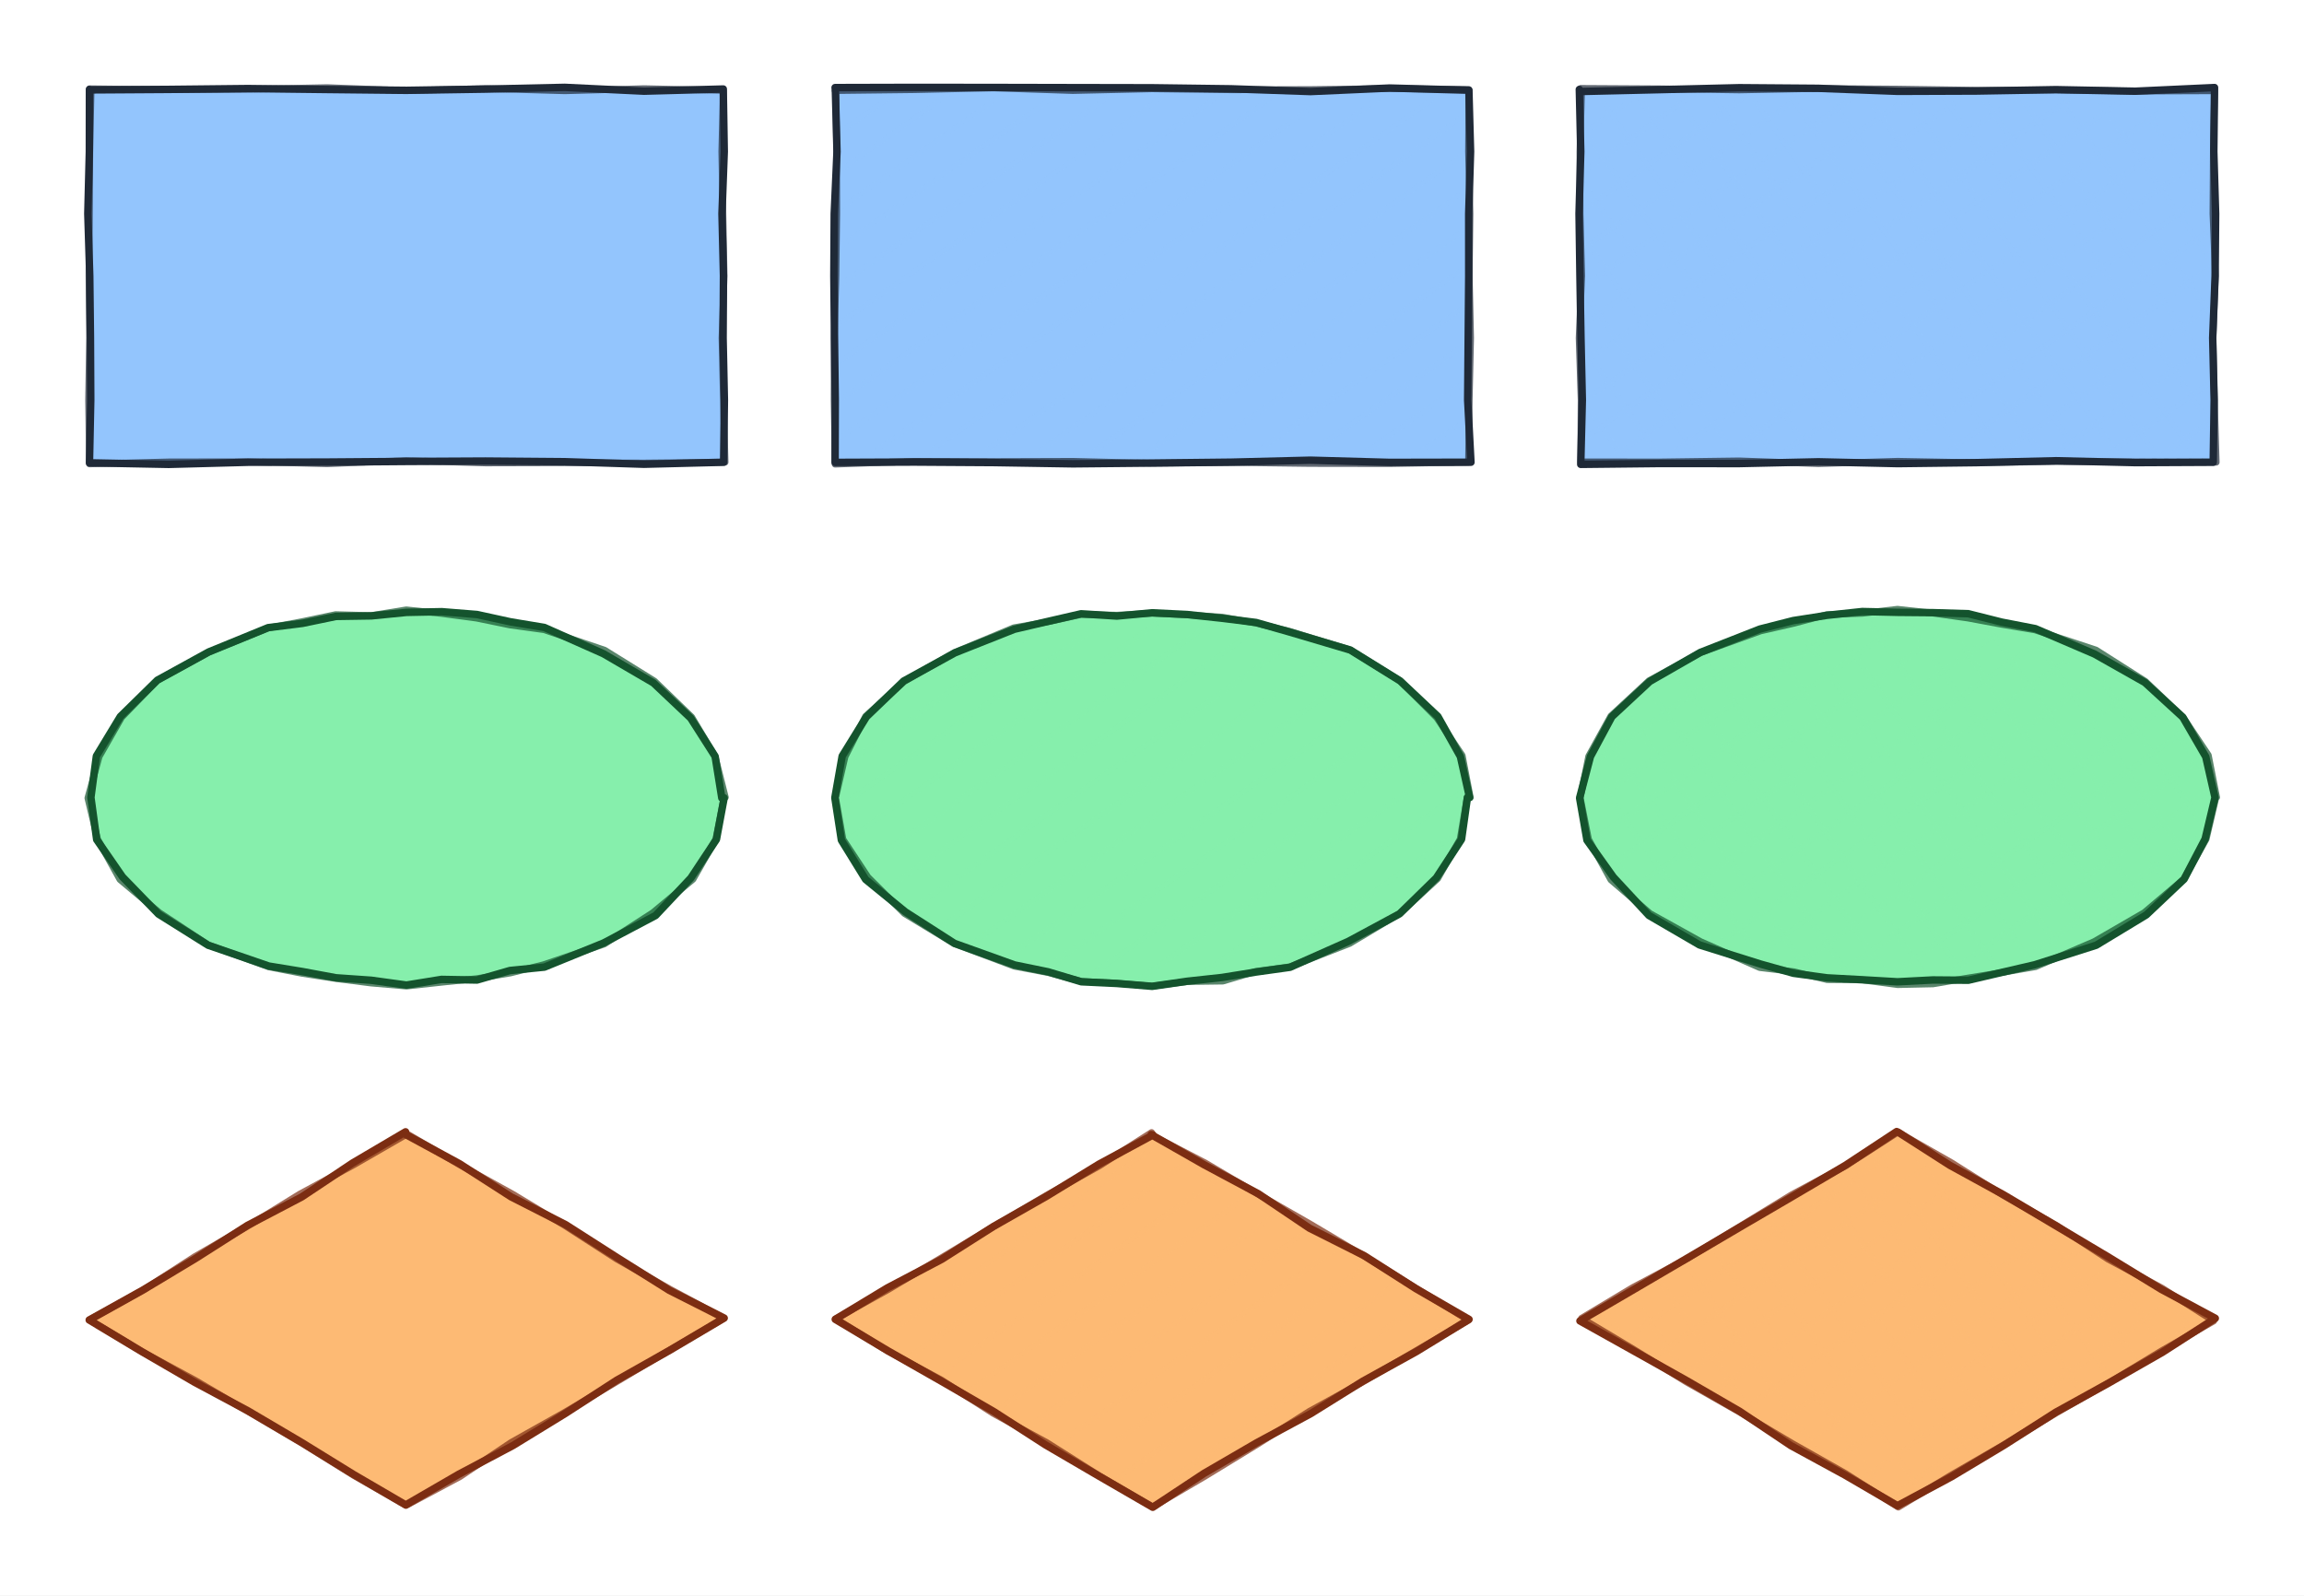
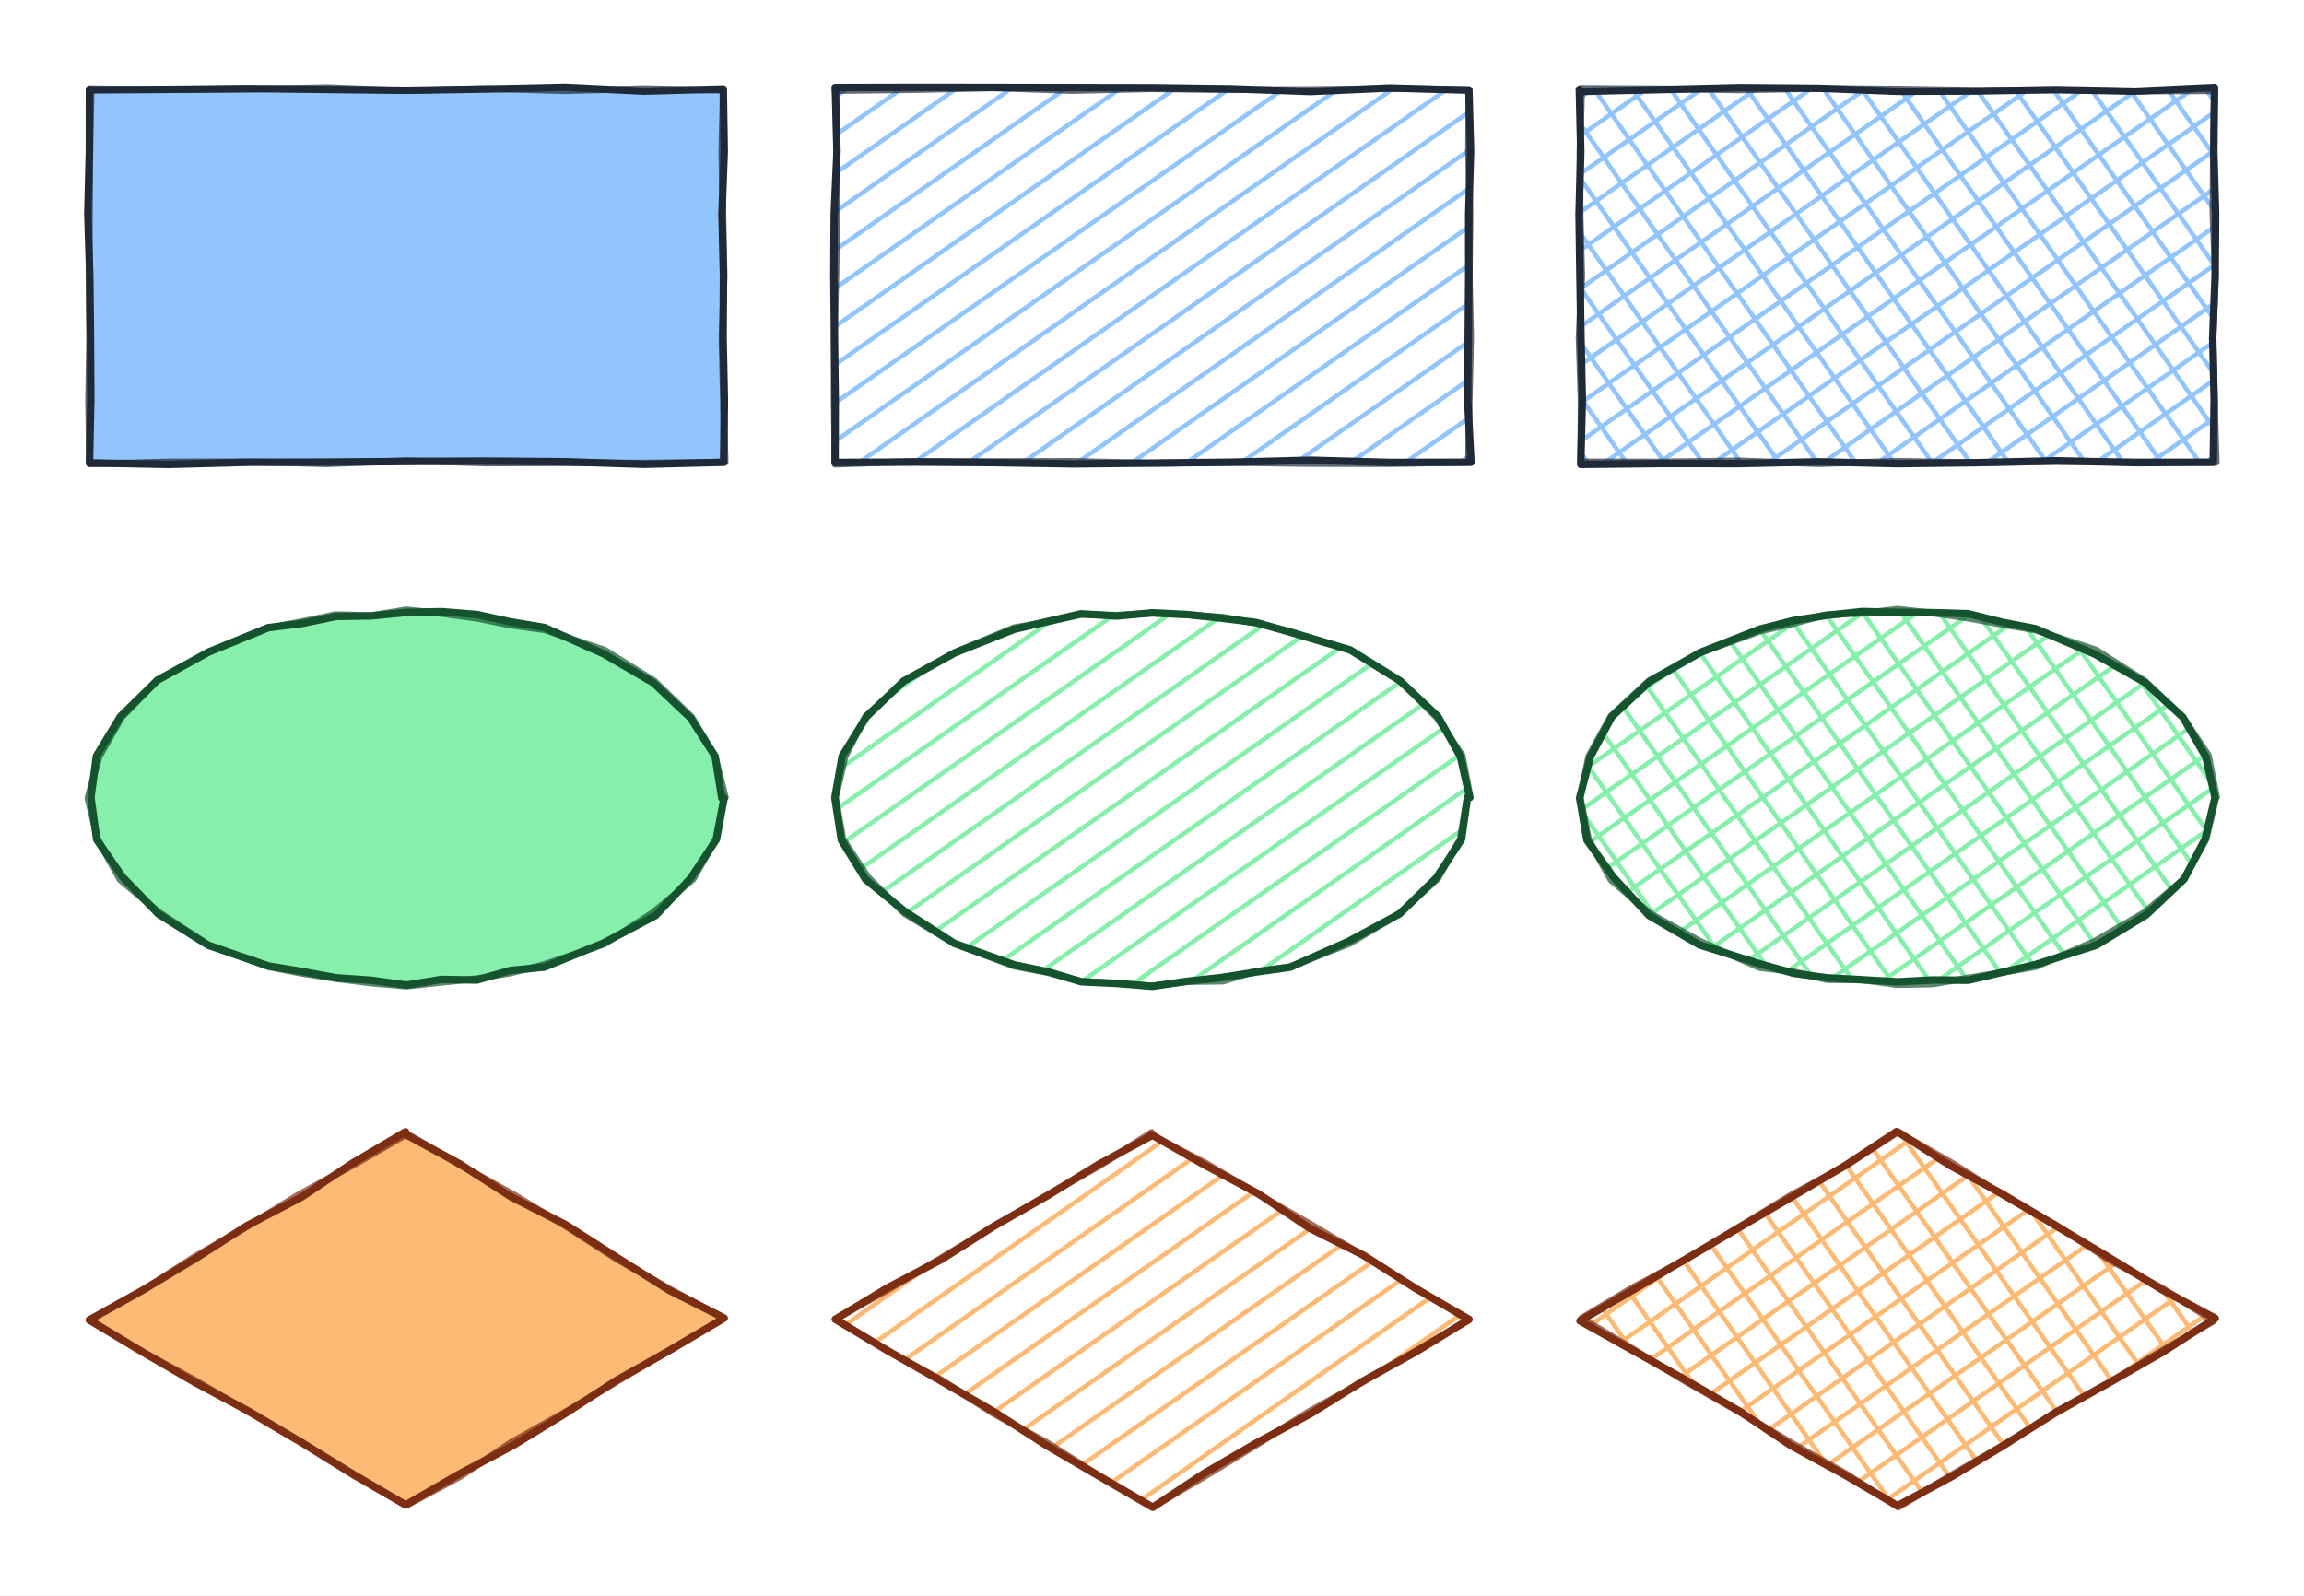
<svg xmlns="http://www.w3.org/2000/svg" version="1.1" width="618" height="428" viewBox="0 0 618 428">
  <rect x="0" y="0" width="618" height="428" fill="#ffffff" />
  <g>
    <path d="M 24 24 L 194 24 L 194 124 L 24 124 Z" fill="#93c5fd" opacity="1" stroke="none" />
    <path d="M 24 24.117 L 45.25 23.983 L 66.5 23.757 L 87.75 24.008 L 109 24.231 L 130.25 23.907 L 151.5 23.435 L 172.75 24.458 L 194 23.881 L 194.267 40.667 L 193.654 57.333 L 194.056 74 L 193.956 90.667 L 194.303 107.333 L 194.102 124 L 172.75 124.54 L 151.5 123.859 L 130.25 123.685 L 109 123.792 L 87.75 123.954 L 66.5 124.008 L 45.25 124.575 L 24 124.163 L 24.342 107.333 L 24.262 90.667 L 24.073 74 L 23.556 57.333 L 23.971 40.667 L 23.992 24 Z" fill="none" stroke="#1f2937" stroke-width="2" opacity="1" stroke-linejoin="round" />
    <path d="M 24 23.81 L 45.25 24.059 L 66.5 23.934 L 87.75 23.503 L 109 24.304 L 130.25 23.757 L 151.5 24.355 L 172.75 23.782 L 194 24.233 L 193.604 40.667 L 193.907 57.333 L 194.232 74 L 193.662 90.667 L 194.046 107.333 L 194.493 124 L 172.75 124.216 L 151.5 124.142 L 130.25 124.196 L 109 123.562 L 87.75 124.403 L 66.5 123.876 L 45.25 123.912 L 24 124.454 L 23.762 107.333 L 24.026 90.667 L 23.866 74 L 23.975 57.333 L 24.088 40.667 L 24.438 24 Z" fill="none" stroke="#1f2937" stroke-width="1.8" opacity="0.7" stroke-linejoin="round" />
  </g>
  <g>
-     <path d="M 224 24 L 394 24 L 394 124 L 224 124 Z" fill="#93c5fd" opacity="1" stroke="none" />
-     <path d="M 224 26.052 L 226.93 24 M 224 36.306 L 241.575 24 M 224 46.561 L 256.22 24 M 224 56.815 L 270.865 24 M 224 67.07 L 285.51 24 M 224 77.324 L 300.155 24 M 224 87.579 L 314.8 24 M 224 97.833 L 329.445 24 M 224 108.088 L 344.09 24 M 224 118.342 L 358.735 24 M 230.565 124 L 373.38 24 M 245.21 124 L 388.025 24 M 259.855 124 L 394 30.071 M 274.5 124 L 394 40.325 M 289.145 124 L 394 50.58 M 303.79 124 L 394 60.834 M 318.435 124 L 394 71.089 M 333.08 124 L 394 81.343 M 347.725 124 L 394 91.598 M 362.37 124 L 394 101.852 M 377.015 124 L 394 112.107 M 391.66 124 L 394 122.361" fill="none" stroke="#93c5fd" stroke-width="1.2" opacity="0.7" />
+     <path d="M 224 26.052 L 226.93 24 M 224 36.306 L 241.575 24 M 224 46.561 L 256.22 24 M 224 56.815 L 270.865 24 M 224 67.07 L 285.51 24 M 224 77.324 L 300.155 24 M 224 87.579 L 314.8 24 M 224 97.833 L 329.445 24 M 224 108.088 L 344.09 24 M 224 118.342 L 358.735 24 M 230.565 124 L 373.38 24 M 245.21 124 L 388.025 24 M 259.855 124 L 394 30.071 M 274.5 124 L 394 40.325 M 289.145 124 L 394 50.58 M 303.79 124 L 394 60.834 M 318.435 124 L 394 71.089 M 333.08 124 L 394 81.343 M 347.725 124 L 394 91.598 M 362.37 124 L 394 101.852 M 377.015 124 L 394 112.107 M 391.66 124 L 394 122.361" fill="none" stroke="#93c5fd" stroke-width="1.2" opacity="1" />
    <path d="M 224 23.495 L 245.25 23.441 L 266.5 23.463 L 287.75 23.507 L 309 23.546 L 330.25 23.825 L 351.5 24.56 L 372.75 23.617 L 394 24.199 L 394.449 40.667 L 393.952 57.333 L 393.959 74 L 393.814 90.667 L 393.675 107.333 L 394.551 124 L 372.75 124.043 L 351.5 123.453 L 330.25 123.985 L 309 124.221 L 287.75 124.429 L 266.5 124.091 L 245.25 123.954 L 224 124.043 L 224.042 107.333 L 223.834 90.667 L 223.666 74 L 223.766 57.333 L 224.506 40.667 L 224.067 24 Z" fill="none" stroke="#1f2937" stroke-width="2" opacity="1" stroke-linejoin="round" />
    <path d="M 224 24.306 L 245.25 24.056 L 266.5 23.597 L 287.75 24.295 L 309 23.822 L 330.25 24.084 L 351.5 24.019 L 372.75 23.756 L 394 24.007 L 393.903 40.667 L 394.295 57.333 L 394.101 74 L 394.462 90.667 L 394.093 107.333 L 393.905 124 L 372.75 124.37 L 351.5 124.337 L 330.25 124.069 L 309 124.267 L 287.75 123.756 L 266.5 123.822 L 245.25 123.751 L 224 124.519 L 223.736 107.333 L 223.778 90.667 L 224.227 74 L 224.435 57.333 L 224.405 40.667 L 224.21 24 Z" fill="none" stroke="#1f2937" stroke-width="1.8" opacity="0.7" stroke-linejoin="round" />
  </g>
  <g>
-     <path d="M 424 24 L 594 24 L 594 124 L 424 124 Z" fill="#93c5fd" opacity="1" stroke="none" />
-     <path d="M 424 26.052 L 426.93 24 M 424 36.306 L 441.575 24 M 424 46.561 L 456.22 24 M 424 56.815 L 470.865 24 M 424 67.07 L 485.51 24 M 424 77.324 L 500.155 24 M 424 87.579 L 514.8 24 M 424 97.833 L 529.445 24 M 424 108.088 L 544.09 24 M 424 118.342 L 558.735 24 M 430.565 124 L 573.38 24 M 445.21 124 L 588.025 24 M 459.855 124 L 594 30.071 M 474.5 124 L 594 40.325 M 489.145 124 L 594 50.58 M 503.79 124 L 594 60.834 M 518.435 124 L 594 71.089 M 533.08 124 L 594 81.343 M 547.725 124 L 594 91.598 M 562.37 124 L 594 101.852 M 577.015 124 L 594 112.107 M 591.66 124 L 594 122.361" fill="none" stroke="#93c5fd" stroke-width="1.2" opacity="0.7" />
-     <path d="M 591.71 24 L 594 27.271 M 581.455 24 L 594 41.916 M 571.201 24 L 594 56.56 M 560.946 24 L 594 71.205 M 550.692 24 L 594 85.85 M 540.437 24 L 594 100.495 M 530.183 24 L 594 115.14 M 519.928 24 L 589.949 124 M 509.674 24 L 579.695 124 M 499.419 24 L 569.44 124 M 489.165 24 L 559.186 124 M 478.91 24 L 548.931 124 M 468.656 24 L 538.677 124 M 458.401 24 L 528.422 124 M 448.147 24 L 518.168 124 M 437.892 24 L 507.913 124 M 427.638 24 L 497.659 124 M 424 33.45 L 487.404 124 M 424 48.095 L 477.15 124 M 424 62.74 L 466.895 124 M 424 77.384 L 456.641 124 M 424 92.029 L 446.386 124 M 424 106.674 L 436.132 124 M 424 121.319 L 425.877 124" fill="none" stroke="#93c5fd" stroke-width="1.2" opacity="0.7" />
+     <path d="M 424 26.052 L 426.93 24 M 424 36.306 L 441.575 24 M 424 46.561 L 456.22 24 M 424 56.815 L 470.865 24 M 424 67.07 L 485.51 24 M 424 77.324 L 500.155 24 M 424 87.579 L 514.8 24 M 424 97.833 L 529.445 24 M 424 108.088 L 544.09 24 M 424 118.342 L 558.735 24 M 430.565 124 L 573.38 24 M 445.21 124 L 588.025 24 M 459.855 124 L 594 30.071 M 474.5 124 L 594 40.325 M 489.145 124 L 594 50.58 M 503.79 124 L 594 60.834 M 518.435 124 L 594 71.089 M 533.08 124 L 594 81.343 M 547.725 124 L 594 91.598 M 562.37 124 L 594 101.852 M 577.015 124 L 594 112.107 M 591.66 124 L 594 122.361" fill="none" stroke="#93c5fd" stroke-width="1.2" opacity="1" />
+     <path d="M 591.71 24 L 594 27.271 M 581.455 24 L 594 41.916 M 571.201 24 L 594 56.56 M 560.946 24 L 594 71.205 M 550.692 24 L 594 85.85 M 540.437 24 L 594 100.495 M 530.183 24 L 594 115.14 M 519.928 24 L 589.949 124 M 509.674 24 L 579.695 124 M 499.419 24 L 569.44 124 M 489.165 24 L 559.186 124 M 478.91 24 L 548.931 124 M 468.656 24 L 538.677 124 M 458.401 24 L 528.422 124 M 448.147 24 L 518.168 124 M 437.892 24 L 507.913 124 M 427.638 24 L 497.659 124 M 424 33.45 L 487.404 124 M 424 48.095 L 477.15 124 M 424 62.74 L 466.895 124 M 424 77.384 L 456.641 124 M 424 92.029 L 446.386 124 M 424 106.674 L 436.132 124 M 424 121.319 L 425.877 124" fill="none" stroke="#93c5fd" stroke-width="1.2" opacity="1" />
    <path d="M 424 24.544 L 445.25 24.047 L 466.5 23.529 L 487.75 23.693 L 509 24.501 L 530.25 24.422 L 551.5 24.05 L 572.75 24.469 L 594 23.489 L 593.808 40.667 L 594.296 57.333 L 594.159 74 L 593.509 90.667 L 593.902 107.333 L 593.654 124 L 572.75 124.103 L 551.5 123.599 L 530.25 124.11 L 509 124.37 L 487.75 123.889 L 466.5 124.36 L 445.25 124.342 L 424 124.57 L 424.428 107.333 L 424.065 90.667 L 423.783 74 L 423.544 57.333 L 424.008 40.667 L 423.621 24 Z" fill="none" stroke="#1f2937" stroke-width="2" opacity="1" stroke-linejoin="round" />
    <path d="M 424 23.709 L 445.25 23.83 L 466.5 24.13 L 487.75 23.74 L 509 23.897 L 530.25 24.208 L 551.5 24.121 L 572.75 24.434 L 594 24.357 L 593.685 40.667 L 593.575 57.333 L 594.219 74 L 593.589 90.667 L 593.954 107.333 L 594.455 124 L 572.75 123.884 L 551.5 123.841 L 530.25 124.128 L 509 123.739 L 487.75 124.376 L 466.5 123.636 L 445.25 123.923 L 424 123.904 L 424.102 107.333 L 423.564 90.667 L 424.256 74 L 423.826 57.333 L 423.784 40.667 L 424.227 24 Z" fill="none" stroke="#1f2937" stroke-width="1.8" opacity="0.7" stroke-linejoin="round" />
  </g>
  <g>
    <path d="M 194 214 L 191.869 225.126 L 185.582 235.694 L 175.456 245.174 L 161.997 253.092 L 145.88 259.048 L 127.914 262.746 L 109 264 L 90.086 262.746 L 72.12 259.048 L 56.003 253.092 L 42.544 245.174 L 32.418 235.694 L 26.131 225.126 L 24 214 L 26.131 202.874 L 32.418 192.306 L 42.544 182.826 L 56.003 174.908 L 72.12 168.952 L 90.086 165.254 L 109 164 L 127.914 165.254 L 145.88 168.952 L 161.997 174.908 L 175.456 182.826 L 185.582 192.306 L 191.869 202.874 Z" fill="#86efac" opacity="1" stroke="none" />
    <path d="M 194.241 214.046 L 192.168 225.183 L 185.311 235.533 L 175.854 245.6 L 161.919 252.96 L 146.026 259.444 L 136.785 260.352 L 127.947 262.906 L 118.415 262.739 L 109.017 264.26 L 99.57 262.964 L 90.115 262.305 L 81.156 260.641 L 72.097 259.158 L 55.827 253.569 L 42.517 245.221 L 32.849 235.233 L 25.936 225.242 L 24.384 213.926 L 25.856 202.821 L 32.275 192.221 L 42.209 182.467 L 55.992 174.89 L 71.909 168.381 L 81.128 167.226 L 90.108 165.364 L 99.582 165.218 L 109.019 164.284 L 118.493 164.092 L 127.941 164.85 L 136.955 166.82 L 146.009 168.324 L 161.831 175.356 L 175.247 183.181 L 185.263 192.647 L 191.818 202.904 L 193.61 214.075 Z" fill="none" stroke="#14532d" stroke-width="2" opacity="1" stroke-linejoin="round" />
    <path d="M 194.181 214.035 L 191.992 225.15 L 185.879 235.871 L 175.132 244.829 L 162.088 253.247 L 145.788 258.799 L 136.922 261.02 L 127.87 262.533 L 118.466 263.507 L 109.036 264.536 L 99.52 263.717 L 90.101 262.517 L 81.056 261.127 L 72.054 259.37 L 55.861 253.476 L 42.747 244.829 L 32.175 235.953 L 26.17 225.103 L 23.564 214.083 L 26.599 202.964 L 32.623 192.428 L 42.238 182.498 L 56.031 174.955 L 71.941 168.468 L 81.032 166.758 L 90.008 164.876 L 99.576 165.133 L 108.973 163.593 L 118.46 164.577 L 127.876 165.835 L 136.781 167.666 L 145.887 168.92 L 162.18 174.413 L 175.528 182.702 L 185.527 192.365 L 191.803 202.913 L 194.558 213.893 Z" fill="none" stroke="#14532d" stroke-width="1.8" opacity="0.7" stroke-linejoin="round" />
  </g>
  <g>
-     <path d="M 394 214 L 391.869 225.126 L 385.582 235.694 L 375.456 245.174 L 361.997 253.092 L 345.88 259.048 L 327.914 262.746 L 309 264 L 290.086 262.746 L 272.12 259.048 L 256.003 253.092 L 242.544 245.174 L 232.418 235.694 L 226.131 225.126 L 224 214 L 226.131 202.874 L 232.418 192.306 L 242.544 182.826 L 256.003 174.908 L 272.12 168.952 L 290.086 165.254 L 309 164 L 327.914 165.254 L 345.88 168.952 L 361.997 174.908 L 375.456 182.826 L 385.582 192.306 L 391.869 202.874 Z" fill="#86efac" opacity="1" stroke="none" />
-     <path d="M 238.285 186.813 L 251.52 177.546 M 225.533 205.996 L 281.069 167.109 M 224.561 216.931 L 299.23 164.648 M 226.535 225.804 L 314.299 164.351 M 230.841 233.043 L 327.677 165.238 M 236.39 239.413 L 339.032 167.542 M 242.686 245.258 L 349.665 170.351 M 250.645 249.94 L 359.251 173.893 M 259.136 254.249 L 367.675 178.249 M 268.721 257.792 L 375.596 182.957 M 279.424 260.552 L 381.863 188.824 M 290.862 262.798 L 387.333 195.248 M 304.24 263.685 L 391.639 202.487 M 319.421 263.309 L 393.508 211.433 M 337.766 260.719 L 392.376 222.481 M 370.169 248.284 L 377.964 242.826" fill="none" stroke="#86efac" stroke-width="1.2" opacity="0.7" />
+     <path d="M 238.285 186.813 L 251.52 177.546 M 225.533 205.996 L 281.069 167.109 M 224.561 216.931 L 299.23 164.648 M 226.535 225.804 L 314.299 164.351 M 230.841 233.043 L 327.677 165.238 M 236.39 239.413 L 339.032 167.542 M 242.686 245.258 L 349.665 170.351 M 250.645 249.94 L 359.251 173.893 M 259.136 254.249 L 367.675 178.249 M 268.721 257.792 L 375.596 182.957 M 279.424 260.552 L 381.863 188.824 M 290.862 262.798 L 387.333 195.248 M 304.24 263.685 L 391.639 202.487 M 319.421 263.309 L 393.508 211.433 M 337.766 260.719 L 392.376 222.481 M 370.169 248.284 L 377.964 242.826" fill="none" stroke="#86efac" stroke-width="1.2" opacity="1" />
    <path d="M 393.613 213.926 L 392.031 225.157 L 385.262 235.504 L 375.419 245.135 L 361.672 252.54 L 346.041 259.484 L 336.87 260.764 L 327.805 262.216 L 318.448 263.236 L 309.039 264.595 L 299.513 263.825 L 290.044 263.376 L 281.142 260.707 L 272.157 258.867 L 256.012 253.069 L 242.862 244.634 L 232.193 235.935 L 225.687 225.39 L 223.934 214.013 L 225.899 202.829 L 232.403 192.297 L 242.408 182.68 L 256.135 175.132 L 272.068 168.812 L 281.023 166.715 L 289.963 164.656 L 299.585 165.267 L 309.026 164.387 L 318.442 164.851 L 327.874 165.866 L 336.92 166.993 L 345.765 169.511 L 362.193 174.376 L 375.553 182.66 L 385.683 192.199 L 391.723 202.961 L 394.186 213.964 Z" fill="none" stroke="#14532d" stroke-width="2" opacity="1" stroke-linejoin="round" />
    <path d="M 393.53 213.91 L 391.666 225.087 L 385.612 235.712 L 375.39 245.104 L 362.003 253.103 L 345.992 259.35 L 336.834 260.591 L 328.007 263.199 L 318.454 263.328 L 309.037 264.552 L 299.518 263.753 L 290.051 263.271 L 281.101 260.905 L 272.087 259.208 L 255.976 253.164 L 242.61 245.063 L 232.792 235.295 L 226.098 225.146 L 224.131 213.975 L 226.678 202.979 L 232.172 192.16 L 242.536 182.816 L 256.07 175.022 L 271.919 168.409 L 281.043 166.813 L 290.002 164.845 L 299.569 165.027 L 309.034 164.515 L 318.436 164.942 L 327.894 165.557 L 336.886 167.157 L 345.805 169.317 L 362.198 174.363 L 375.556 182.656 L 385.384 192.518 L 392.205 202.674 L 394.379 213.927 Z" fill="none" stroke="#14532d" stroke-width="1.8" opacity="0.7" stroke-linejoin="round" />
  </g>
  <g>
-     <path d="M 594 214 L 591.869 225.126 L 585.582 235.694 L 575.456 245.174 L 561.997 253.092 L 545.88 259.048 L 527.914 262.746 L 509 264 L 490.086 262.746 L 472.12 259.048 L 456.003 253.092 L 442.544 245.174 L 432.418 235.694 L 426.131 225.126 L 424 214 L 426.131 202.874 L 432.418 192.306 L 442.544 182.826 L 456.003 174.908 L 472.12 168.952 L 490.086 165.254 L 509 164 L 527.914 165.254 L 545.88 168.952 L 561.997 174.908 L 575.456 182.826 L 585.582 192.306 L 591.869 202.874 Z" fill="#86efac" opacity="1" stroke="none" />
-     <path d="M 438.285 186.813 L 451.52 177.546 M 425.533 205.996 L 481.069 167.109 M 424.561 216.931 L 499.23 164.648 M 426.535 225.804 L 514.299 164.351 M 430.841 233.043 L 527.677 165.238 M 436.39 239.413 L 539.032 167.542 M 442.686 245.258 L 549.665 170.351 M 450.645 249.94 L 559.251 173.893 M 459.136 254.249 L 567.675 178.249 M 468.721 257.792 L 575.596 182.957 M 479.424 260.552 L 581.863 188.824 M 490.862 262.798 L 587.333 195.248 M 504.24 263.685 L 591.639 202.487 M 519.421 263.309 L 593.508 211.433 M 537.766 260.719 L 592.376 222.481 M 570.169 248.284 L 577.964 242.826" fill="none" stroke="#86efac" stroke-width="1.2" opacity="0.7" />
-     <path d="M 573.198 181.498 L 593.263 210.153 M 557.05 173.08 L 592.218 223.305 M 543.572 168.476 L 587.905 231.79 M 531.591 166.01 L 582.442 238.634 M 520.46 164.76 L 576.248 244.433 M 509.707 164.047 L 569.122 248.9 M 499.844 164.607 L 561.842 253.149 M 490.048 165.261 L 553.696 256.16 M 481.085 167.106 L 545.516 259.123 M 472.123 168.951 L 536.554 260.968 M 463.976 171.962 L 527.561 262.77 M 455.849 174.999 L 517.761 263.419 M 448.586 179.272 L 507.86 263.924 M 441.503 183.801 L 497.107 263.212 M 435.308 189.6 L 485.927 261.89 M 429.906 196.529 L 473.946 259.424 M 425.694 205.158 L 460.393 254.714 M 424.892 218.659 L 444.099 246.089" fill="none" stroke="#86efac" stroke-width="1.2" opacity="0.7" />
+     <path d="M 438.285 186.813 L 451.52 177.546 M 425.533 205.996 L 481.069 167.109 M 424.561 216.931 L 499.23 164.648 M 426.535 225.804 L 514.299 164.351 M 430.841 233.043 L 527.677 165.238 M 436.39 239.413 L 539.032 167.542 M 442.686 245.258 L 549.665 170.351 M 450.645 249.94 L 559.251 173.893 M 459.136 254.249 L 567.675 178.249 M 468.721 257.792 L 575.596 182.957 M 479.424 260.552 L 581.863 188.824 M 490.862 262.798 L 587.333 195.248 M 504.24 263.685 L 591.639 202.487 M 519.421 263.309 L 593.508 211.433 M 537.766 260.719 L 592.376 222.481 M 570.169 248.284 L 577.964 242.826" fill="none" stroke="#86efac" stroke-width="1.2" opacity="1" />
+     <path d="M 573.198 181.498 L 593.263 210.153 M 557.05 173.08 L 592.218 223.305 M 543.572 168.476 L 587.905 231.79 M 531.591 166.01 L 582.442 238.634 M 520.46 164.76 L 576.248 244.433 M 509.707 164.047 L 569.122 248.9 M 499.844 164.607 L 561.842 253.149 M 490.048 165.261 L 553.696 256.16 M 481.085 167.106 L 545.516 259.123 M 472.123 168.951 L 536.554 260.968 M 463.976 171.962 L 527.561 262.77 M 455.849 174.999 L 517.761 263.419 M 448.586 179.272 L 507.86 263.924 M 441.503 183.801 L 497.107 263.212 M 435.308 189.6 L 485.927 261.89 M 429.906 196.529 L 473.946 259.424 M 425.694 205.158 L 460.393 254.714 M 424.892 218.659 L 444.099 246.089" fill="none" stroke="#86efac" stroke-width="1.2" opacity="1" />
    <path d="M 594.102 214.02 L 591.482 225.052 L 585.836 235.845 L 575.699 245.434 L 562.276 253.566 L 545.791 258.808 L 536.892 260.875 L 527.959 262.965 L 518.425 262.887 L 508.959 263.38 L 499.578 262.836 L 490.114 262.323 L 481.061 261.098 L 472.208 258.618 L 455.856 253.49 L 442.296 245.596 L 432.769 235.319 L 425.672 225.399 L 423.693 214.059 L 426.602 202.964 L 432.353 192.267 L 442.525 182.805 L 456.071 175.024 L 472.048 168.758 L 480.975 166.481 L 490.047 165.067 L 499.505 164.052 L 509.018 164.269 L 518.475 164.352 L 527.955 164.639 L 536.939 166.897 L 545.944 168.643 L 561.798 175.446 L 575.307 183.077 L 585.496 192.398 L 591.645 203.007 L 594.134 213.974 Z" fill="none" stroke="#14532d" stroke-width="2" opacity="1" stroke-linejoin="round" />
    <path d="M 594.344 214.066 L 591.757 225.105 L 585.782 235.813 L 575.136 244.833 L 561.71 252.604 L 545.987 259.337 L 536.898 260.902 L 527.835 262.361 L 518.495 263.945 L 509.01 264.149 L 499.575 262.885 L 490.082 262.802 L 481.149 260.672 L 472.012 259.573 L 456.181 252.612 L 442.603 245.074 L 432.093 236.041 L 426.092 225.149 L 423.876 214.024 L 426.131 202.874 L 432.078 192.104 L 442.334 182.601 L 456.114 175.096 L 472.235 169.262 L 481.128 167.224 L 490.007 164.872 L 499.536 164.522 L 508.962 163.433 L 518.467 164.479 L 527.877 165.812 L 536.82 167.477 L 545.871 168.995 L 562.195 174.371 L 575.467 182.806 L 585.512 192.38 L 592.339 202.594 L 594.565 213.892 Z" fill="none" stroke="#14532d" stroke-width="1.8" opacity="0.7" stroke-linejoin="round" />
  </g>
  <g>
    <path d="M 109 304 L 194 354 L 109 404 L 24 354 Z" fill="#fdba74" opacity="1" stroke="none" />
    <path d="M 108.799 304.342 L 123.254 312.184 L 137.092 321.077 L 151.763 328.552 L 165.617 337.417 L 179.541 346.164 L 194.24 353.592 L 179.744 362.181 L 165.429 370.262 L 151.616 379.197 L 137.598 387.783 L 123.059 395.484 L 108.836 403.722 L 94.884 395.58 L 80.892 386.95 L 66.734 378.603 L 52.236 370.832 L 38.021 362.58 L 23.933 354.113 L 38.389 346.045 L 52.48 337.582 L 66.351 328.747 L 80.925 321.105 L 94.62 311.971 L 108.782 303.63 Z" fill="none" stroke="#7c2d12" stroke-width="2" opacity="1" stroke-linejoin="round" />
    <path d="M 108.976 304.041 L 123.135 312.388 L 137.523 320.344 L 151.598 328.833 L 165.416 337.759 L 179.724 345.852 L 194.214 353.637 L 179.707 362.119 L 165.595 370.544 L 151.44 378.898 L 137.109 386.952 L 123.422 396.101 L 108.921 403.866 L 94.782 395.755 L 80.825 387.064 L 66.656 378.734 L 52.503 370.379 L 38.032 362.563 L 23.967 354.057 L 38.4 346.064 L 52.212 337.128 L 66.456 328.925 L 80.452 320.302 L 94.909 312.462 L 109.146 304.248 Z" fill="none" stroke="#7c2d12" stroke-width="1.8" opacity="0.7" stroke-linejoin="round" />
  </g>
  <g>
-     <path d="M 309 304 L 394 354 L 309 404 L 224 354 Z" fill="#fdba74" opacity="1" stroke="none" />
-     <path d="M 226.58 355.518 L 253.689 336.536 M 234.539 360.199 L 312.152 305.854 M 242.498 364.881 L 320.111 310.536 M 250.457 369.563 L 328.07 315.217 M 258.415 374.244 L 336.029 319.899 M 266.374 378.926 L 343.987 324.581 M 274.333 383.608 L 351.946 329.262 M 282.292 388.289 L 359.905 333.944 M 290.251 392.971 L 367.864 338.626 M 298.21 397.653 L 375.823 343.307 M 306.169 402.334 L 383.782 347.989 M 367.999 369.294 L 391.74 352.671" fill="none" stroke="#fdba74" stroke-width="1.2" opacity="0.7" />
+     <path d="M 226.58 355.518 L 253.689 336.536 M 234.539 360.199 L 312.152 305.854 M 242.498 364.881 L 320.111 310.536 M 250.457 369.563 L 328.07 315.217 M 258.415 374.244 L 336.029 319.899 M 266.374 378.926 L 343.987 324.581 M 274.333 383.608 L 351.946 329.262 M 282.292 388.289 L 359.905 333.944 M 290.251 392.971 L 367.864 338.626 M 298.21 397.653 L 375.823 343.307 M 306.169 402.334 L 383.782 347.989 M 367.999 369.294 L 391.74 352.671" fill="none" stroke="#fdba74" stroke-width="1.2" opacity="1" />
    <path d="M 308.783 304.369 L 323.062 312.511 L 337.568 320.269 L 351.227 329.465 L 365.942 336.864 L 379.806 345.713 L 394.036 353.939 L 379.966 362.559 L 365.575 370.511 L 351.621 379.206 L 337.143 387.01 L 322.932 395.268 L 309.205 404.348 L 294.675 395.936 L 280.485 387.643 L 266.657 378.733 L 252.432 370.499 L 238.149 362.364 L 224.041 353.931 L 238.054 345.476 L 252.618 337.818 L 266.501 329.002 L 280.789 320.874 L 294.805 312.284 L 309.271 304.461 Z" fill="none" stroke="#7c2d12" stroke-width="2" opacity="1" stroke-linejoin="round" />
    <path d="M 308.745 304.434 L 323.353 312.016 L 337.498 320.386 L 351.759 328.56 L 365.886 336.96 L 379.874 345.597 L 393.899 354.172 L 379.841 362.346 L 365.664 370.661 L 351.256 378.585 L 337.361 387.38 L 323.331 395.946 L 309.159 404.27 L 294.747 395.813 L 280.847 387.026 L 266.405 379.161 L 252.585 370.239 L 238.097 362.451 L 224.137 353.767 L 238.307 345.904 L 252.423 337.485 L 266.514 329.024 L 280.673 320.678 L 295.031 312.67 L 308.886 303.806 Z" fill="none" stroke="#7c2d12" stroke-width="1.8" opacity="0.7" stroke-linejoin="round" />
  </g>
  <g>
-     <path d="M 509 304 L 594 354 L 509 404 L 424 354 Z" fill="#fdba74" opacity="1" stroke="none" />
-     <path d="M 426.58 355.518 L 453.689 336.536 M 434.539 360.199 L 512.152 305.854 M 442.498 364.881 L 520.111 310.536 M 450.457 369.563 L 528.07 315.217 M 458.415 374.244 L 536.029 319.899 M 466.374 378.926 L 543.987 324.581 M 474.333 383.608 L 551.946 329.262 M 482.292 388.289 L 559.905 333.944 M 490.251 392.971 L 567.864 338.626 M 498.21 397.653 L 575.823 343.307 M 506.169 402.334 L 583.782 347.989 M 567.999 369.294 L 591.74 352.671" fill="none" stroke="#fdba74" stroke-width="1.2" opacity="0.7" />
-     <path d="M 579.891 345.701 L 588.123 357.457 M 562.455 335.444 L 580.86 361.729 M 545.018 325.187 L 573.597 366.002 M 527.582 314.931 L 566.334 370.274 M 510.146 304.674 L 559.071 374.546 M 502.214 307.992 L 551.808 378.819 M 494.951 312.264 L 544.545 383.091 M 487.688 316.536 L 537.282 387.363 M 480.425 320.809 L 530.019 391.636 M 473.162 325.081 L 522.756 395.908 M 465.899 329.353 L 515.493 400.181 M 458.636 333.626 L 507.152 402.913 M 451.373 337.898 L 489.716 392.656 M 444.11 342.17 L 472.279 382.4 M 436.847 346.443 L 454.843 372.143 M 429.584 350.715 L 437.407 361.886" fill="none" stroke="#fdba74" stroke-width="1.2" opacity="0.7" />
+     <path d="M 426.58 355.518 L 453.689 336.536 M 434.539 360.199 L 512.152 305.854 M 442.498 364.881 L 520.111 310.536 M 450.457 369.563 L 528.07 315.217 M 458.415 374.244 L 536.029 319.899 M 466.374 378.926 L 543.987 324.581 M 474.333 383.608 L 551.946 329.262 M 482.292 388.289 L 559.905 333.944 M 490.251 392.971 L 567.864 338.626 M 498.21 397.653 L 575.823 343.307 M 506.169 402.334 L 583.782 347.989 M 567.999 369.294 L 591.74 352.671" fill="none" stroke="#fdba74" stroke-width="1.2" opacity="1" />
+     <path d="M 579.891 345.701 L 588.123 357.457 M 562.455 335.444 L 580.86 361.729 M 545.018 325.187 L 573.597 366.002 M 527.582 314.931 L 566.334 370.274 M 510.146 304.674 L 559.071 374.546 M 502.214 307.992 L 551.808 378.819 M 494.951 312.264 L 544.545 383.091 M 487.688 316.536 L 537.282 387.363 M 480.425 320.809 L 530.019 391.636 M 473.162 325.081 L 522.756 395.908 M 465.899 329.353 L 515.493 400.181 M 458.636 333.626 L 507.152 402.913 M 451.373 337.898 L 489.716 392.656 M 444.11 342.17 L 472.279 382.4 M 436.847 346.443 L 454.843 372.143 M 429.584 350.715 L 437.407 361.886" fill="none" stroke="#fdba74" stroke-width="1.2" opacity="1" />
    <path d="M 509.157 303.733 L 523.004 312.609 L 537.424 320.512 L 551.558 328.902 L 565.683 337.306 L 579.706 345.883 L 594.204 353.653 L 580.078 362.749 L 565.809 370.908 L 551.416 378.857 L 537.552 387.705 L 523.456 396.158 L 508.958 403.929 L 494.823 395.684 L 480.383 387.816 L 466.704 378.652 L 452.486 370.407 L 438.144 362.372 L 423.789 354.359 L 438.298 345.89 L 452.474 337.573 L 466.643 329.243 L 480.834 320.952 L 494.998 312.613 L 508.74 303.559 Z" fill="none" stroke="#7c2d12" stroke-width="2" opacity="1" stroke-linejoin="round" />
    <path d="M 509.14 303.762 L 523.422 311.9 L 537.337 320.661 L 551.647 328.75 L 565.405 337.778 L 579.904 345.547 L 593.775 354.382 L 579.846 362.354 L 565.787 370.871 L 551.531 379.052 L 537.475 387.574 L 523.244 395.798 L 509.189 404.321 L 495.045 395.307 L 480.732 387.221 L 466.604 378.823 L 452.309 370.709 L 438.326 362.062 L 424.214 353.637 L 437.994 345.372 L 452.521 337.653 L 466.553 329.09 L 480.574 320.51 L 495.07 312.736 L 508.896 303.822 Z" fill="none" stroke="#7c2d12" stroke-width="1.8" opacity="0.7" stroke-linejoin="round" />
  </g>
</svg>
